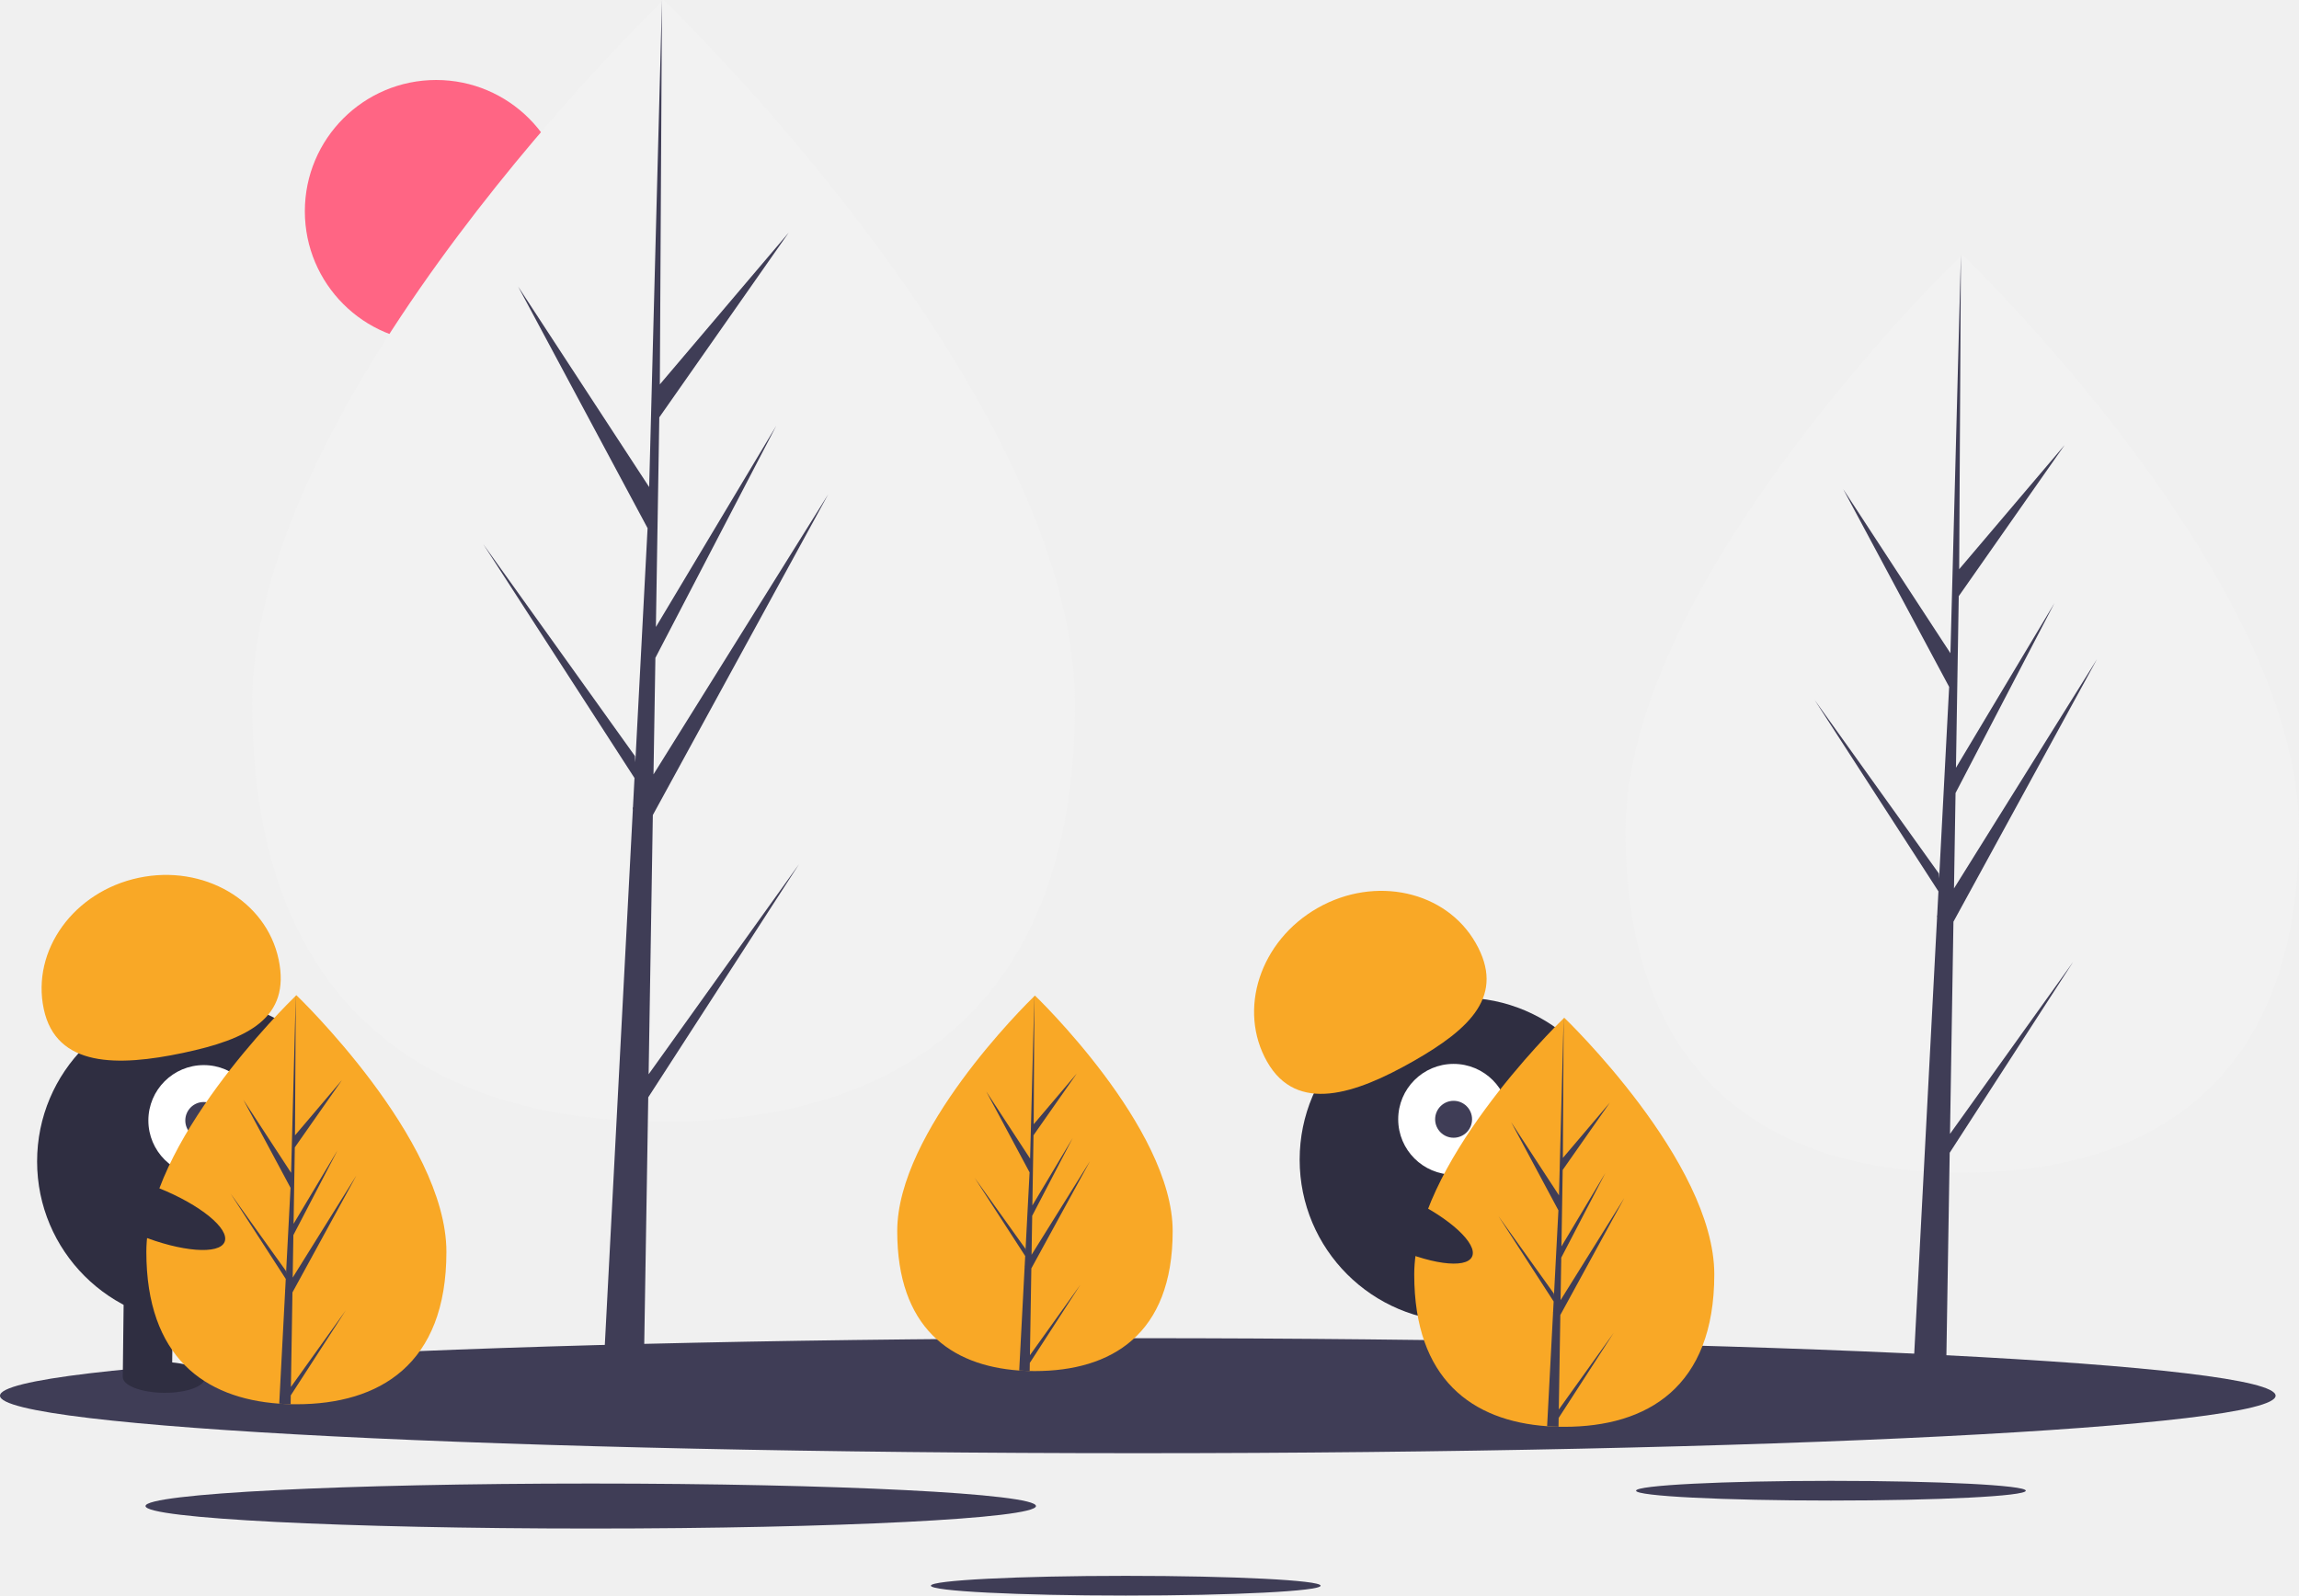
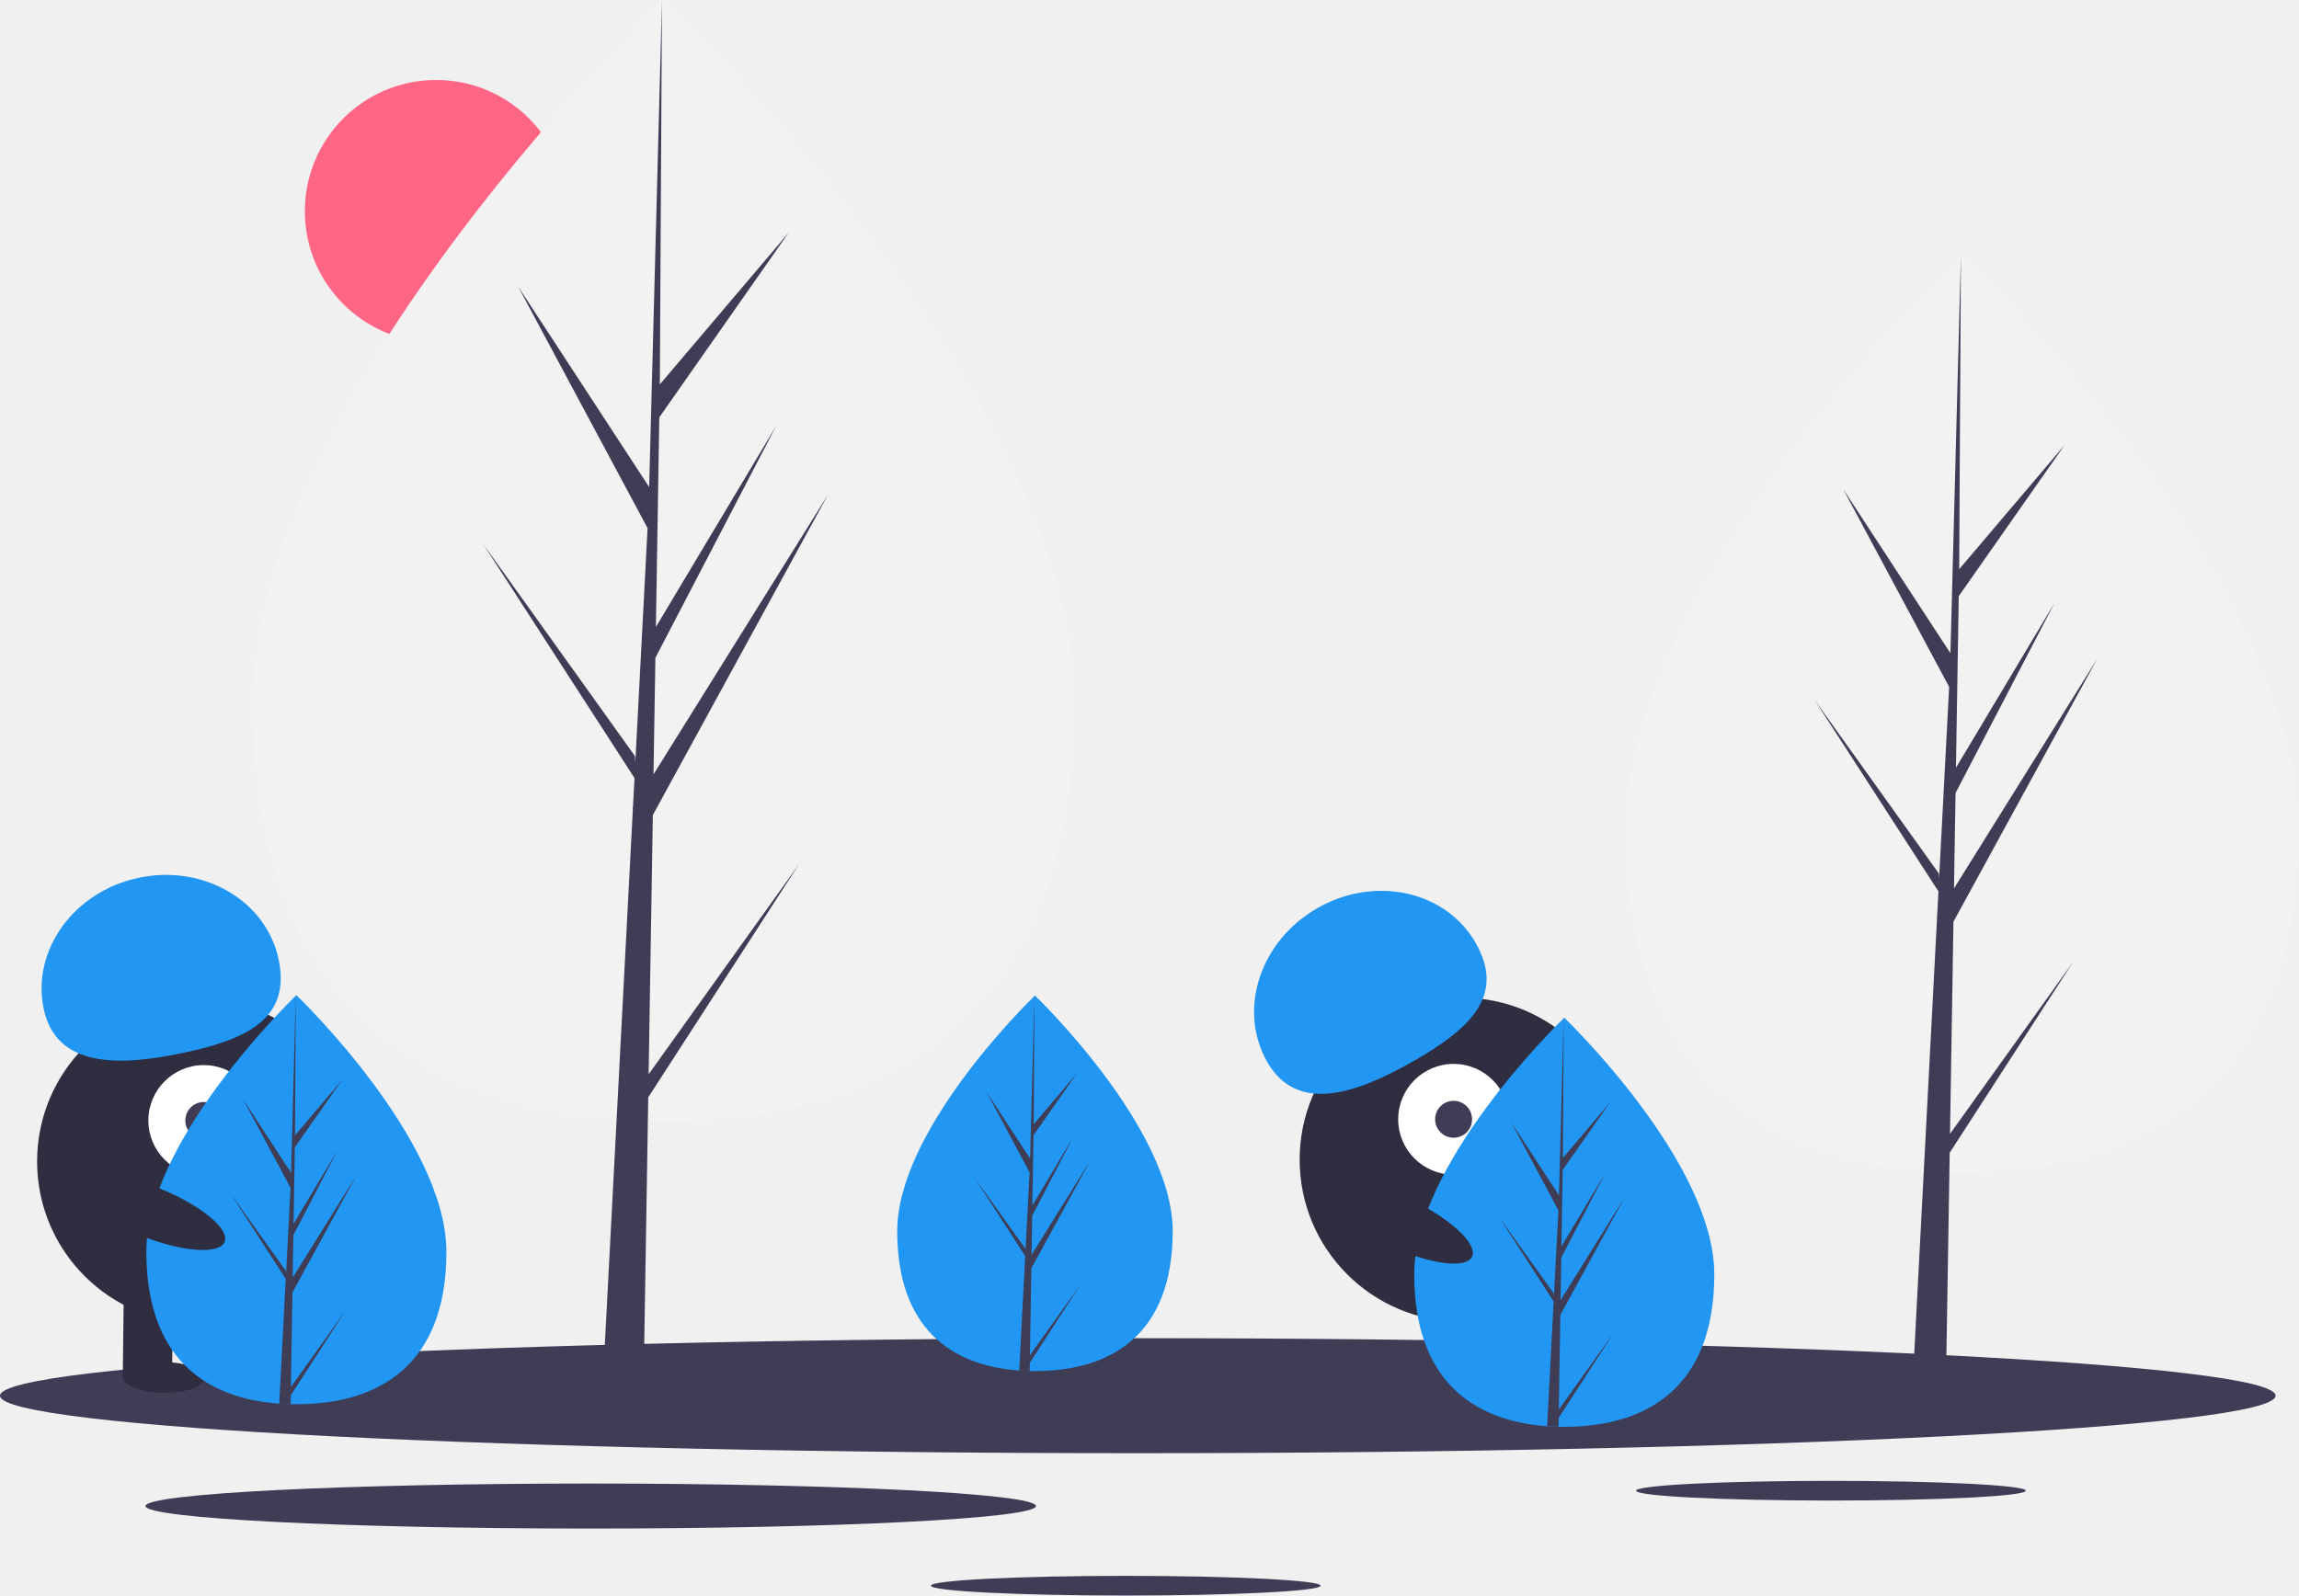
<svg xmlns="http://www.w3.org/2000/svg" data-name="Layer 1" width="1120.592" height="777.916" viewBox="0 0 1120.592 777.916">
  <circle cx="212.592" cy="103" r="64" fill="#ff6584" />
  <path d="M563.68,404.164c0,151.011-89.774,203.739-200.516,203.739S162.649,555.175,162.649,404.164,363.165,61.042,363.165,61.042,563.68,253.152,563.68,404.164Z" transform="translate(-39.70387 -61.04208)" fill="#f2f2f2" />
  <polygon points="316.156 523.761 318.21 397.378 403.674 241.024 318.532 377.552 319.455 320.725 378.357 207.605 319.699 305.687 319.699 305.687 321.359 203.481 384.433 113.423 321.621 187.409 322.658 0 316.138 248.096 316.674 237.861 252.547 139.704 315.646 257.508 309.671 371.654 309.493 368.625 235.565 265.329 309.269 379.328 308.522 393.603 308.388 393.818 308.449 394.99 293.29 684.589 313.544 684.589 315.974 535.005 389.496 421.285 316.156 523.761" fill="#3f3d56" />
  <path d="M1160.296,466.014c0,123.61-73.484,166.77-164.132,166.77s-164.132-43.16-164.132-166.77S996.165,185.152,996.165,185.152,1160.296,342.404,1160.296,466.014Z" transform="translate(-39.70387 -61.04208)" fill="#f2f2f2" />
  <polygon points="950.482 552.833 952.162 449.383 1022.119 321.4 952.426 433.154 953.182 386.639 1001.396 294.044 953.382 374.329 953.382 374.329 954.741 290.669 1006.369 216.952 954.954 277.514 955.804 124.11 950.467 327.188 950.906 318.811 898.414 238.464 950.064 334.893 945.173 428.327 945.027 425.847 884.514 341.294 944.844 434.608 944.232 446.293 944.123 446.469 944.173 447.428 931.764 684.478 948.343 684.478 950.332 562.037 1010.514 468.952 950.482 552.833" fill="#3f3d56" />
  <ellipse cx="554.592" cy="680.479" rx="554.592" ry="28.034" fill="#3f3d56" />
  <ellipse cx="892.445" cy="726.797" rx="94.989" ry="4.802" fill="#3f3d56" />
  <ellipse cx="548.72" cy="773.114" rx="94.989" ry="4.802" fill="#3f3d56" />
  <ellipse cx="287.944" cy="734.279" rx="217.014" ry="10.97" fill="#3f3d56" />
  <circle cx="97.084" cy="566.27" r="79" fill="#2f2e41" />
  <rect x="99.805" y="689.023" width="24" height="43" transform="translate(-31.32451 -62.31008) rotate(0.67509)" fill="#2f2e41" />
  <rect x="147.802" y="689.589" width="24" height="43" transform="translate(-31.31452 -62.87555) rotate(0.67509)" fill="#2f2e41" />
  <ellipse cx="119.546" cy="732.616" rx="7.5" ry="20" transform="translate(-654.1319 782.4795) rotate(-89.32491)" fill="#2f2e41" />
  <ellipse cx="167.554" cy="732.182" rx="7.5" ry="20" transform="translate(-606.2547 830.0553) rotate(-89.32491)" fill="#2f2e41" />
  <circle cx="99.319" cy="546.295" r="27" fill="#fff" />
  <circle cx="99.319" cy="546.295" r="9" fill="#3f3d56" />
-   <path d="M61.026,552.946c-6.042-28.641,14.688-57.265,46.3-63.934s62.138,11.143,68.18,39.784-14.978,38.93-46.591,45.599S67.068,581.587,61.026,552.946Z" transform="translate(-39.70387 -61.04208)" fill="#f9a826" />
-   <path d="M257.296,671.384c0,55.076-32.74,74.306-73.13,74.306q-1.404,0-2.803-.031c-1.871-.04-3.725-.129-5.556-.254-36.451-2.58-64.771-22.799-64.771-74.021,0-53.008,67.739-119.896,72.827-124.846l.009-.009c.196-.192.294-.285.294-.285S257.296,616.308,257.296,671.384Z" transform="translate(-39.70387 -61.04208)" fill="#f9a826" />
+   <path d="M61.026,552.946c-6.042-28.641,14.688-57.265,46.3-63.934s62.138,11.143,68.18,39.784-14.978,38.93-46.591,45.599S67.068,581.587,61.026,552.946Z" transform="translate(-39.70387 -61.04208)" fill="#2196f3" />
+   <path d="M257.296,671.384c0,55.076-32.74,74.306-73.13,74.306q-1.404,0-2.803-.031c-1.871-.04-3.725-.129-5.556-.254-36.451-2.58-64.771-22.799-64.771-74.021,0-53.008,67.739-119.896,72.827-124.846l.009-.009c.196-.192.294-.285.294-.285S257.296,616.308,257.296,671.384Z" transform="translate(-39.70387 -61.04208)" fill="#2196f3" />
  <path d="M181.502,737.265l26.747-37.374-26.814,41.477-.071,4.291c-1.871-.04-3.725-.129-5.556-.254l2.883-55.103-.022-.428.049-.08.272-5.204-26.881-41.58,26.965,37.677.062,1.105,2.179-41.633-23.013-42.966,23.294,35.658,2.268-86.314.009-.294v.285l-.379,68.064,22.911-26.983-23.004,32.847-.606,37.276L204.185,621.958l-21.48,41.259-.339,20.723,31.056-49.791-31.171,57.023Z" transform="translate(-39.70387 -61.04208)" fill="#3f3d56" />
  <circle cx="712.485" cy="565.415" r="79" fill="#2f2e41" />
  <rect x="741.777" y="691.824" width="24" height="43" transform="translate(-215.9946 191.864) rotate(-17.08345)" fill="#2f2e41" />
  <rect x="787.659" y="677.723" width="24" height="43" transform="matrix(0.95588, -0.29376, 0.29376, 0.95588, -209.8279, 204.7204)" fill="#2f2e41" />
  <ellipse cx="767.887" cy="732.003" rx="20" ry="7.5" transform="translate(-220.8593 196.8331) rotate(-17.08345)" fill="#2f2e41" />
  <ellipse cx="813.475" cy="716.946" rx="20" ry="7.5" transform="translate(-214.4248 209.561) rotate(-17.08345)" fill="#2f2e41" />
  <circle cx="708.522" cy="545.71" r="27" fill="#fff" />
  <circle cx="708.522" cy="545.71" r="9" fill="#3f3d56" />
-   <path d="M657.355,578.743c-14.49-25.433-3.478-59.016,24.594-75.009s62.576-8.341,77.065,17.093-2.391,41.644-30.463,57.637S671.845,604.176,657.355,578.743Z" transform="translate(-39.70387 -61.04208)" fill="#f9a826" />
-   <path d="M611.296,661.299c0,50.557-30.054,68.21-67.13,68.21q-1.288,0-2.573-.029c-1.718-.037-3.419-.119-5.1-.233-33.461-2.368-59.457-20.929-59.457-67.948,0-48.659,62.181-110.059,66.852-114.603l.008-.008c.18-.176.27-.262.27-.262S611.296,610.742,611.296,661.299Z" transform="translate(-39.70387 -61.04208)" fill="#f9a826" />
+   <path d="M657.355,578.743c-14.49-25.433-3.478-59.016,24.594-75.009s62.576-8.341,77.065,17.093-2.391,41.644-30.463,57.637S671.845,604.176,657.355,578.743Z" transform="translate(-39.70387 -61.04208)" fill="#2196f3" />
+   <path d="M611.296,661.299c0,50.557-30.054,68.21-67.13,68.21q-1.288,0-2.573-.029c-1.718-.037-3.419-.119-5.1-.233-33.461-2.368-59.457-20.929-59.457-67.948,0-48.659,62.181-110.059,66.852-114.603l.008-.008c.18-.176.27-.262.27-.262S611.296,610.742,611.296,661.299Z" transform="translate(-39.70387 -61.04208)" fill="#2196f3" />
  <path d="M541.72,721.774l24.553-34.307-24.614,38.074-.065,3.939c-1.718-.037-3.419-.119-5.1-.233l2.646-50.582-.02-.393.045-.074.249-4.777-24.675-38.168,24.753,34.585.057,1.014,2-38.217-21.125-39.44L541.806,625.928l2.082-79.232.008-.27v.262l-.348,62.48,21.031-24.769-21.117,30.152-.556,34.217,19.636-32.839-19.718,37.874-.311,19.023,28.508-45.706-28.614,52.344Z" transform="translate(-39.70387 -61.04208)" fill="#3f3d56" />
-   <path d="M875.296,682.384c0,55.076-32.74,74.306-73.13,74.306q-1.403,0-2.803-.031c-1.871-.04-3.725-.129-5.556-.254-36.451-2.58-64.771-22.799-64.771-74.021,0-53.008,67.739-119.896,72.827-124.846l.009-.009c.196-.192.294-.285.294-.285S875.296,627.308,875.296,682.384Z" transform="translate(-39.70387 -61.04208)" fill="#f9a826" />
+   <path d="M875.296,682.384c0,55.076-32.74,74.306-73.13,74.306q-1.403,0-2.803-.031c-1.871-.04-3.725-.129-5.556-.254-36.451-2.58-64.771-22.799-64.771-74.021,0-53.008,67.739-119.896,72.827-124.846l.009-.009c.196-.192.294-.285.294-.285S875.296,627.308,875.296,682.384Z" transform="translate(-39.70387 -61.04208)" fill="#2196f3" />
  <path d="M799.502,748.265l26.747-37.374-26.814,41.477-.071,4.291c-1.871-.04-3.725-.129-5.556-.254l2.883-55.103-.022-.428.049-.08.272-5.204L770.108,654.011l26.965,37.677.062,1.105,2.179-41.633-23.013-42.966,23.294,35.658,2.268-86.314.009-.294v.285l-.379,68.064,22.911-26.983-23.004,32.847-.606,37.276L822.185,632.958l-21.48,41.259-.339,20.723,31.056-49.791-31.171,57.023Z" transform="translate(-39.70387 -61.04208)" fill="#3f3d56" />
  <ellipse cx="721.517" cy="656.822" rx="12.4" ry="39.5" transform="translate(-220.8352 966.2232) rotate(-64.62574)" fill="#2f2e41" />
  <ellipse cx="112.517" cy="651.822" rx="12.4" ry="39.5" transform="translate(-574.0794 452.7137) rotate(-68.15829)" fill="#2f2e41" />
</svg>
